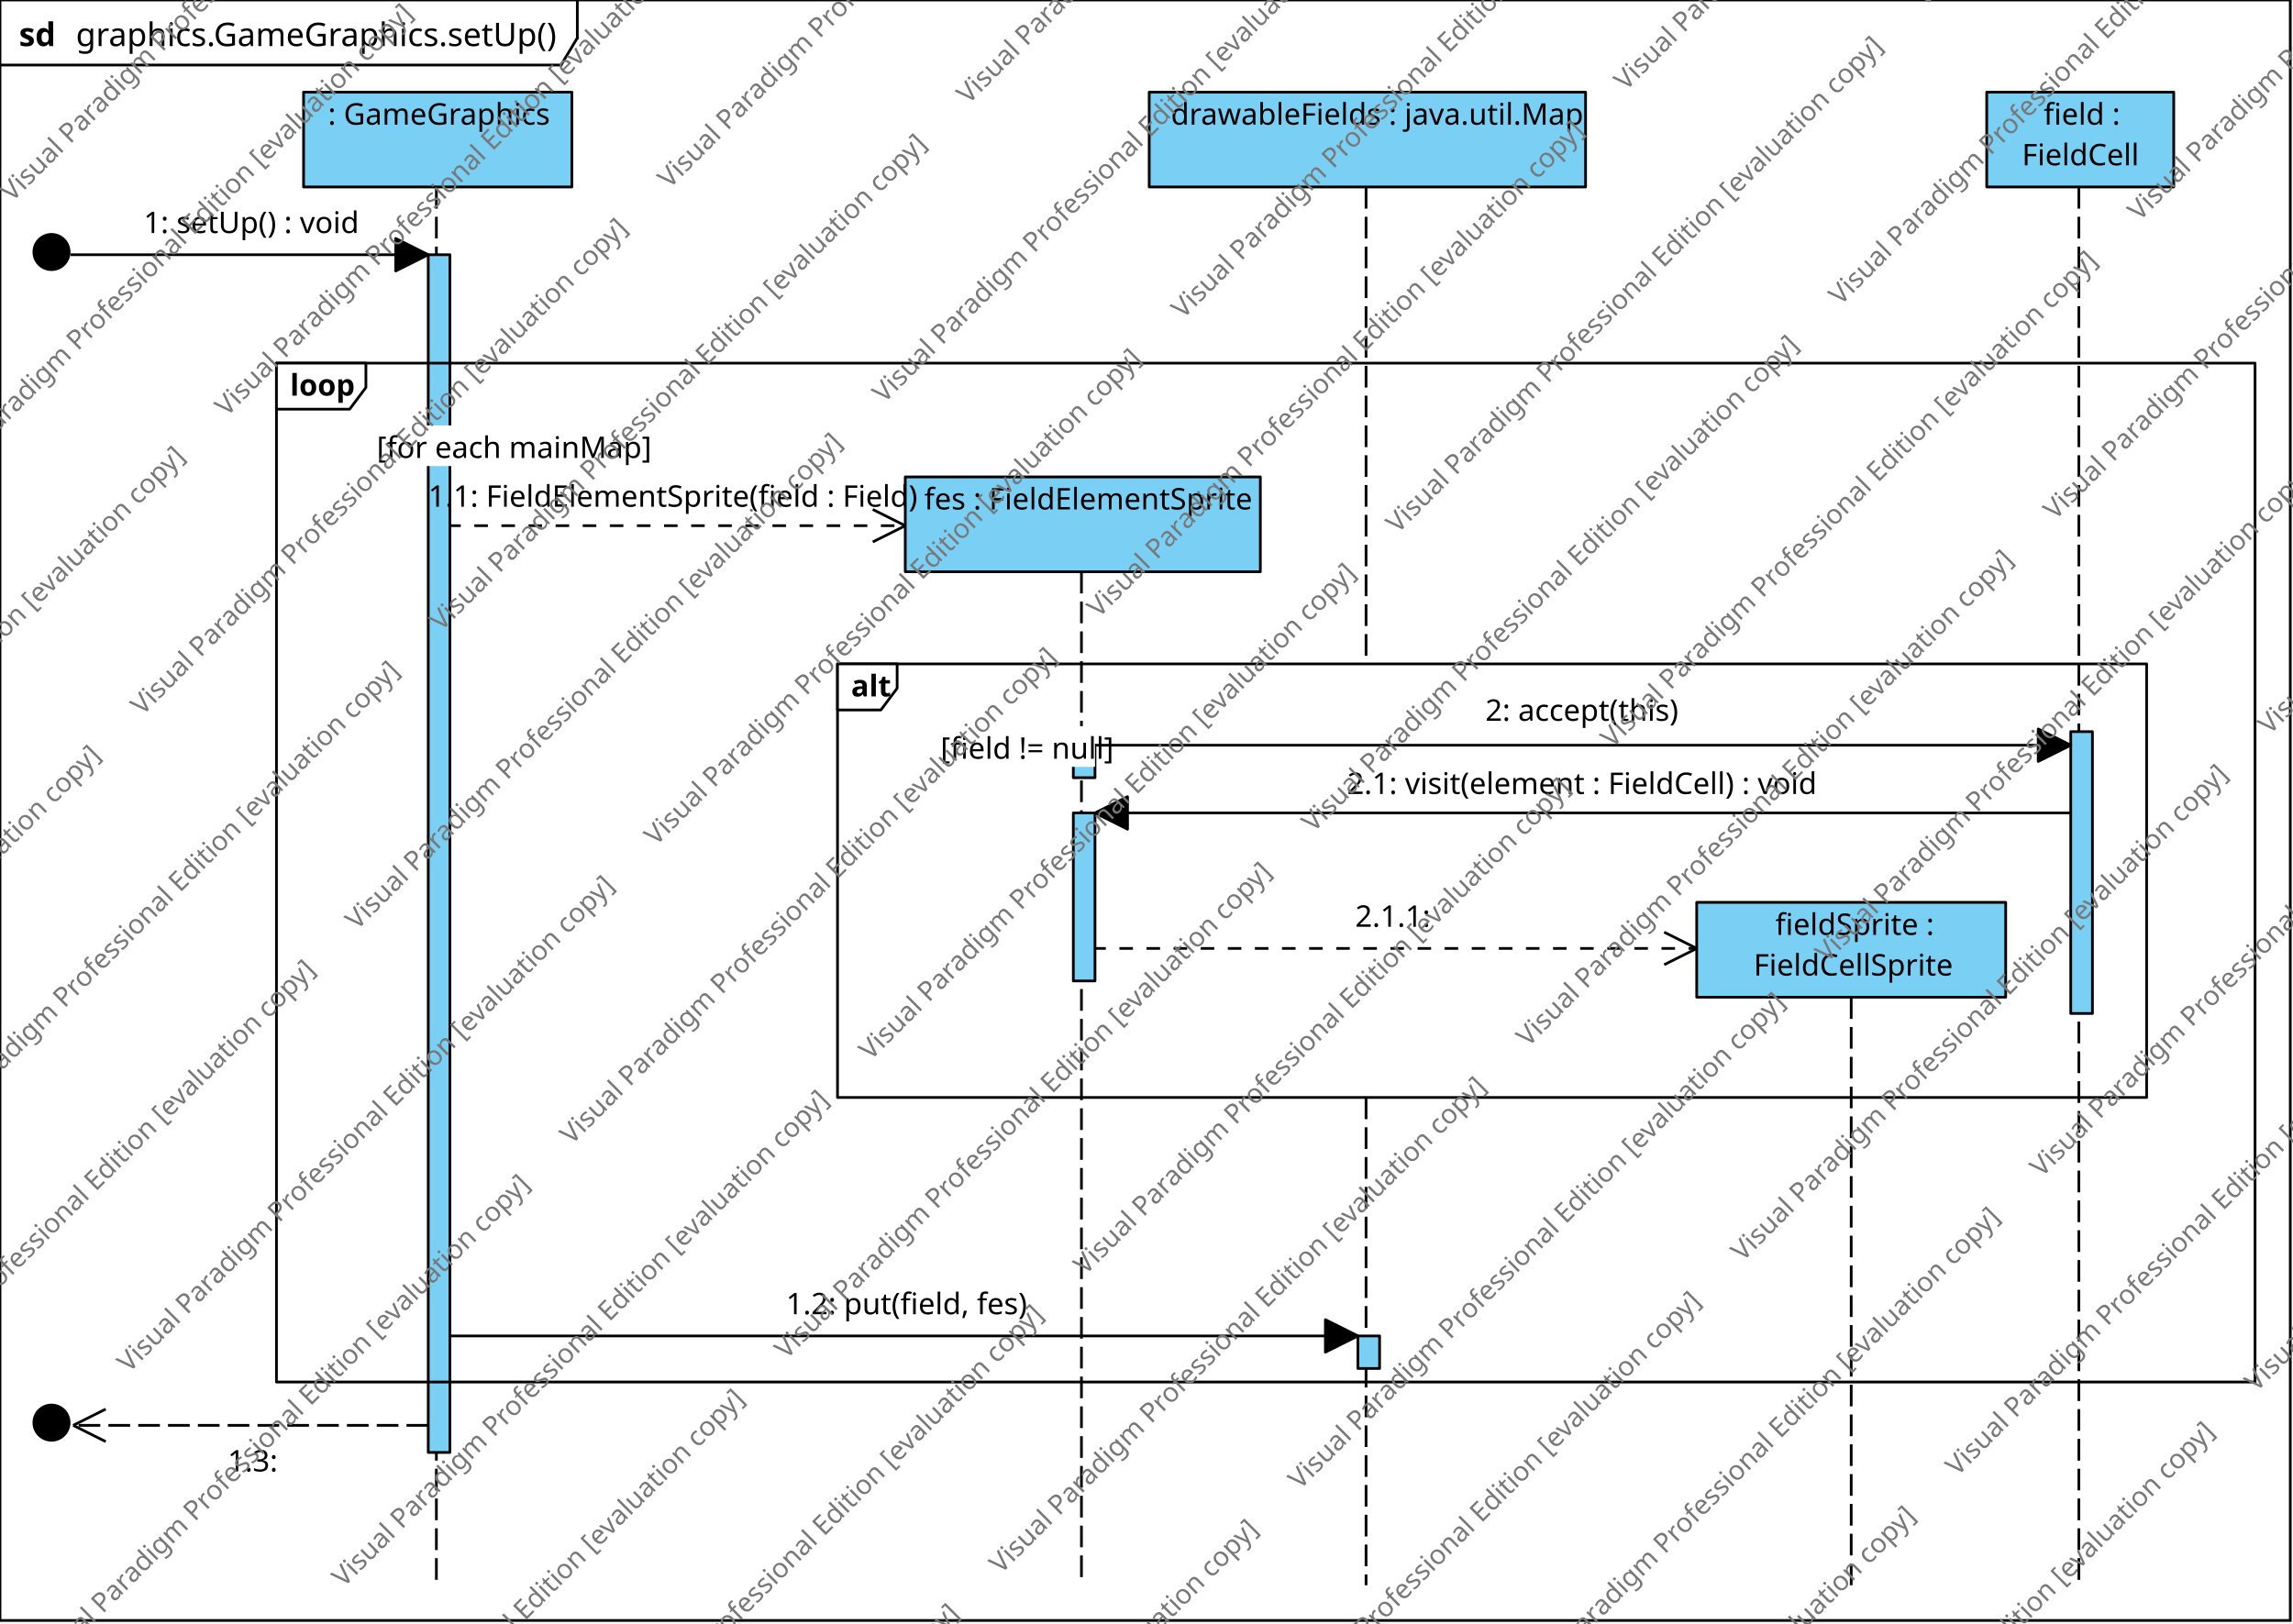
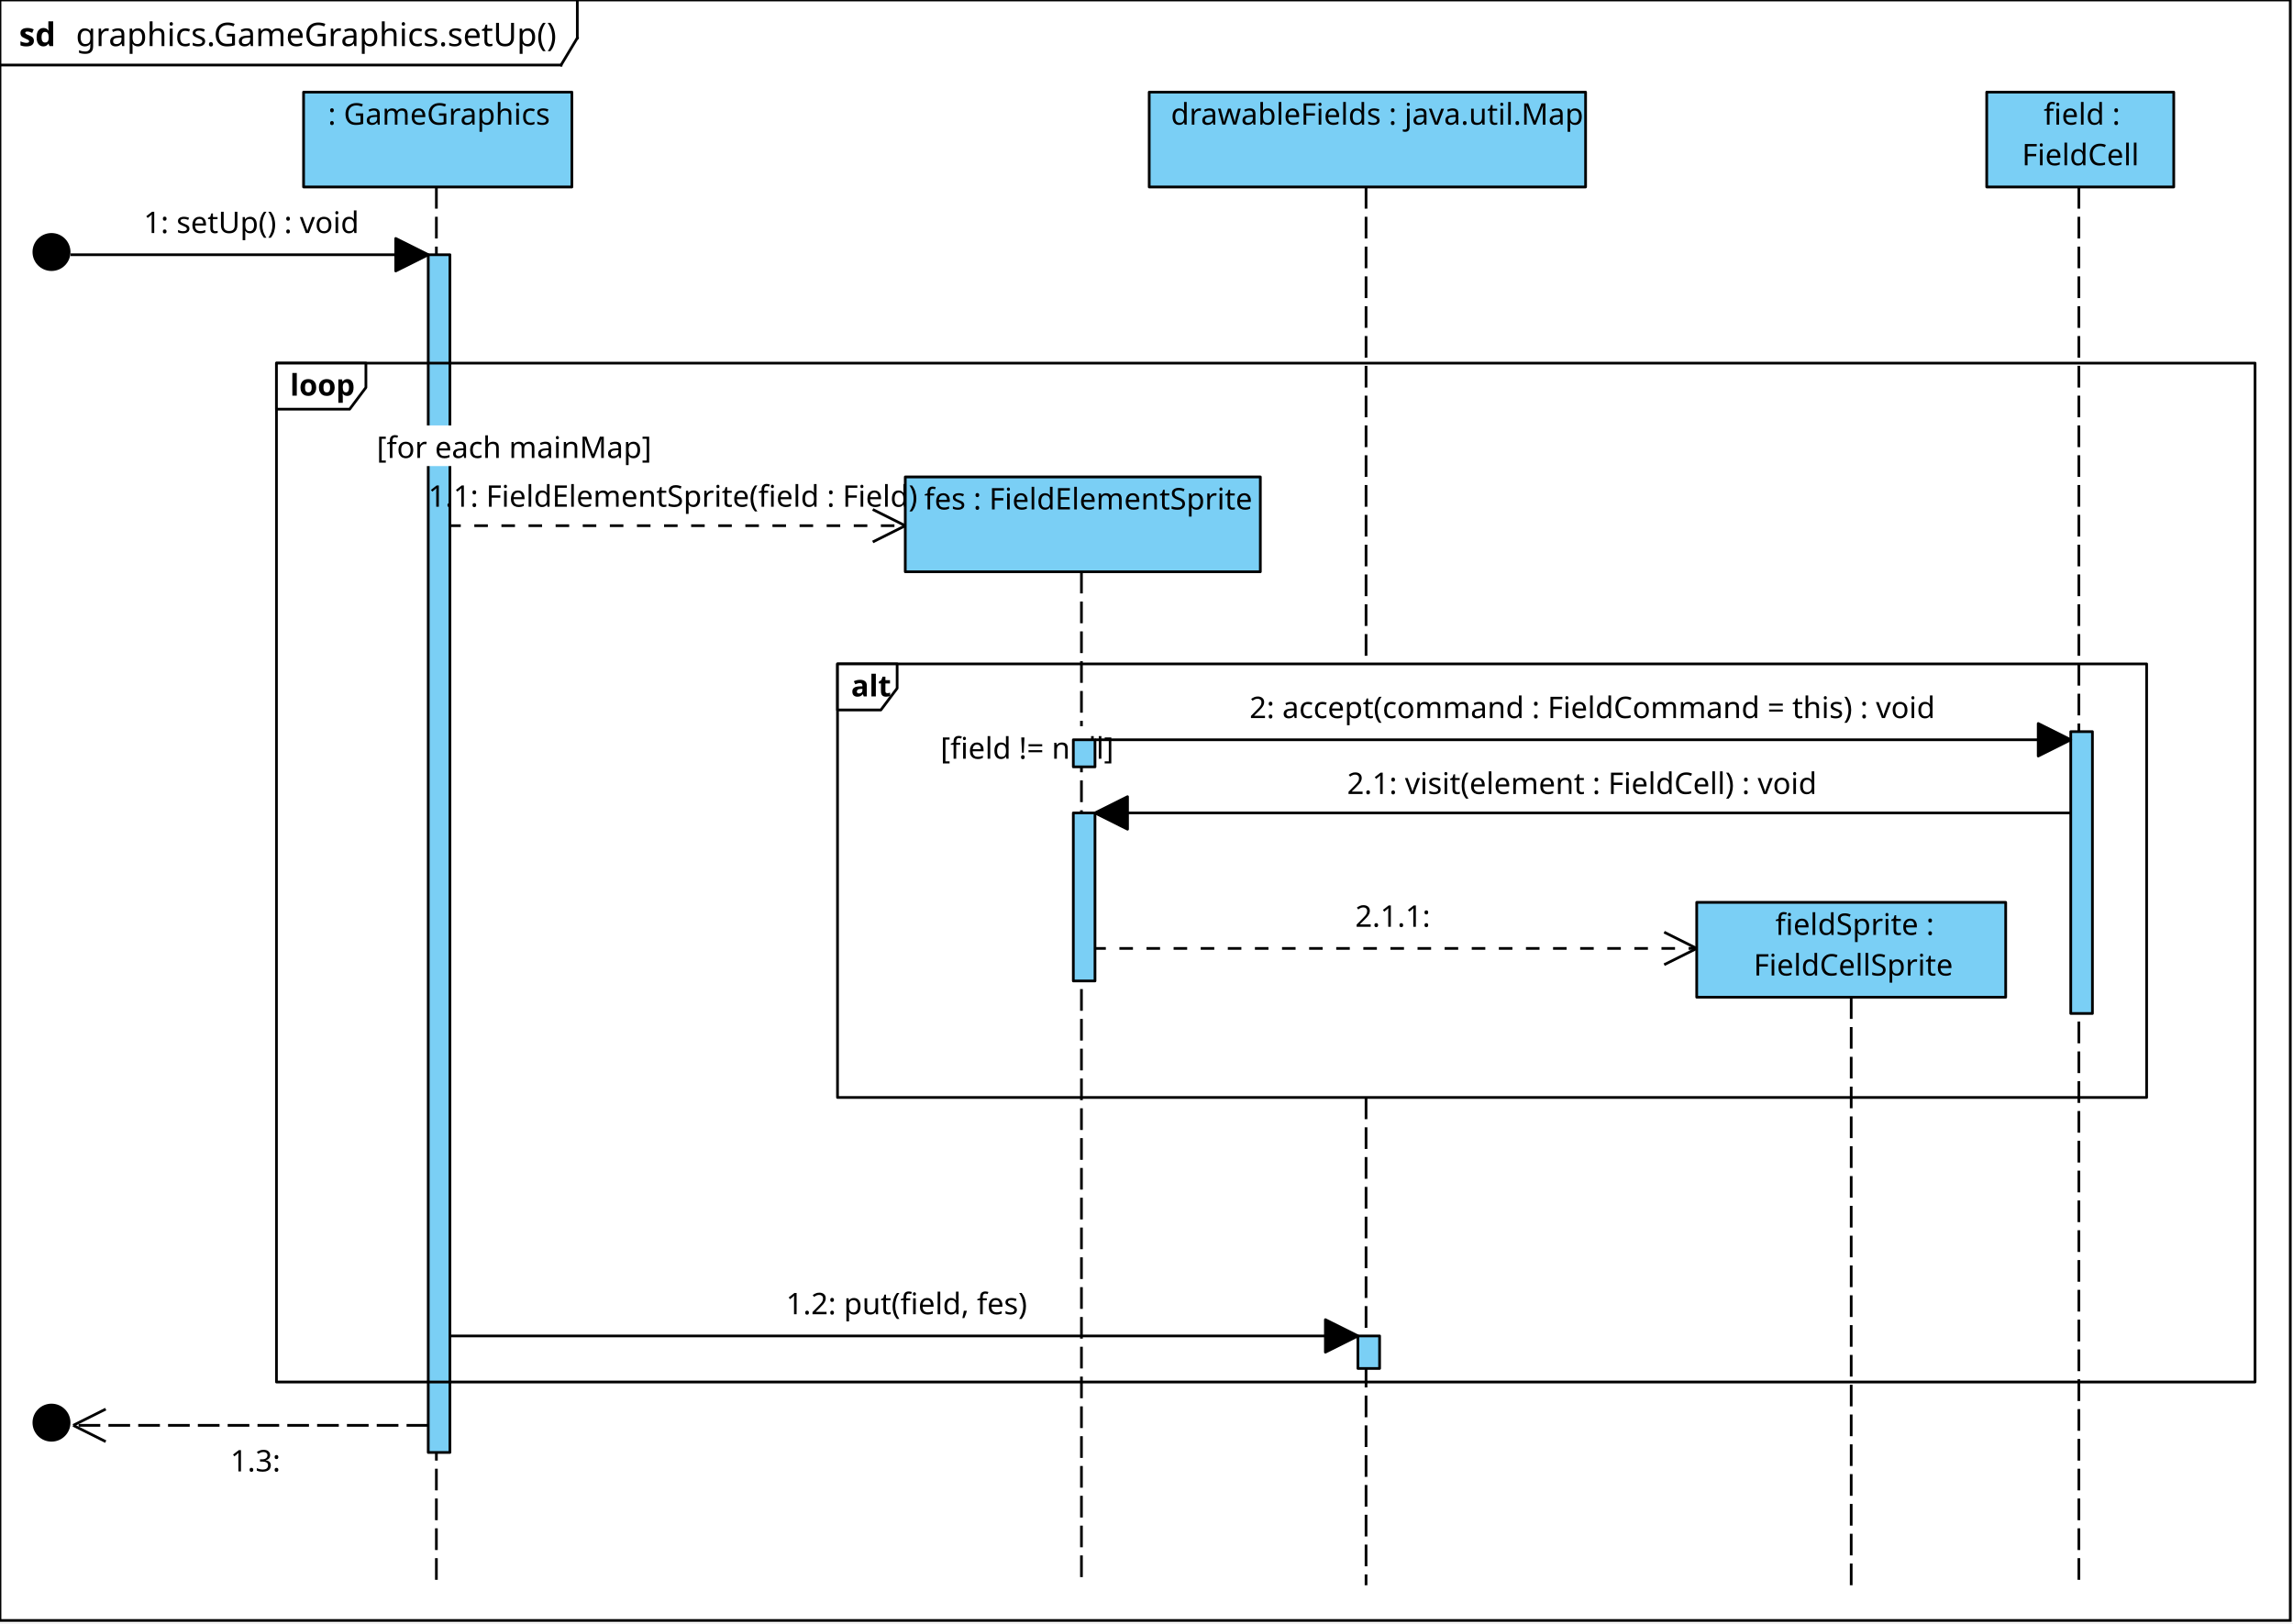
<svg xmlns="http://www.w3.org/2000/svg" fill-opacity="0" color-rendering="auto" color-interpolation="auto" stroke="rgb(0,0,0)" text-rendering="auto" stroke-linecap="square" width="846" stroke-miterlimit="10" stroke-opacity="0" shape-rendering="auto" fill="rgb(0,0,0)" stroke-dasharray="none" font-weight="normal" stroke-width="1" height="599" font-family="'Dialog'" font-style="normal" stroke-linejoin="miter" font-size="12" stroke-dashoffset="0" image-rendering="auto">
  <defs id="genericDefs" />
  <g>
    <defs id="defs1">
      <clipPath clipPathUnits="userSpaceOnUse" id="clipPath1">
        <path d="M-7 -7 L111 -7 L111 562 L-7 562 L-7 -7 Z" />
      </clipPath>
      <clipPath clipPathUnits="userSpaceOnUse" id="clipPath2">
        <path d="M-7 -7 L26 -7 L26 31 L-7 31 L-7 -7 Z" />
      </clipPath>
      <clipPath clipPathUnits="userSpaceOnUse" id="clipPath3">
        <path d="M-7 -7 L19 -7 L19 453 L-7 453 L-7 -7 Z" />
      </clipPath>
      <clipPath clipPathUnits="userSpaceOnUse" id="clipPath4">
        <path d="M-7 -7 L143 -7 L143 420 L-7 420 L-7 -7 Z" />
      </clipPath>
      <clipPath clipPathUnits="userSpaceOnUse" id="clipPath5">
        <path d="M-7 -7 L173 -7 L173 562 L-7 562 L-7 -7 Z" />
      </clipPath>
      <clipPath clipPathUnits="userSpaceOnUse" id="clipPath6">
        <path d="M-7 -7 L741 -7 L741 387 L-7 387 L-7 -7 Z" />
      </clipPath>
      <clipPath clipPathUnits="userSpaceOnUse" id="clipPath7">
-         <path d="M130 23 L130 38 L36 38 L36 23 ZM-7 -7 L-7 387 L741 387 L741 -7 Z" />
+         <path d="M130 23 L130 37 L36 37 L36 23 ZM-7 -7 L-7 387 L741 387 L741 -7 Z" />
      </clipPath>
      <clipPath clipPathUnits="userSpaceOnUse" id="clipPath8">
        <path d="M0 0 L34 0 L34 18 L0 18 L0 0 Z" />
      </clipPath>
      <clipPath clipPathUnits="userSpaceOnUse" id="clipPath9">
        <path d="M-7 -7 L19 -7 L19 23 L-7 23 L-7 -7 Z" />
      </clipPath>
      <clipPath clipPathUnits="userSpaceOnUse" id="clipPath10">
+         <path d="M-7 -7 L741 -7 L741 369 L-7 369 L-7 -7 Z" />
+       </clipPath>
+       <clipPath clipPathUnits="userSpaceOnUse" id="clipPath11">
+         <path d="M0 0 L112 0 L112 15 L0 15 L0 0 Z" />
+       </clipPath>
+       <clipPath clipPathUnits="userSpaceOnUse" id="clipPath12">
+         <path d="M0 0 L0 4 L730 4 L730 0 Z" />
+       </clipPath>
+       <clipPath clipPathUnits="userSpaceOnUse" id="clipPath13">
        <path d="M-7 -7 L126 -7 L126 263 L-7 263 L-7 -7 Z" />
      </clipPath>
-       <clipPath clipPathUnits="userSpaceOnUse" id="clipPath11">
+       <clipPath clipPathUnits="userSpaceOnUse" id="clipPath14">
        <path d="M-7 -7 L81 -7 L81 562 L-7 562 L-7 -7 Z" />
      </clipPath>
-       <clipPath clipPathUnits="userSpaceOnUse" id="clipPath12">
+       <clipPath clipPathUnits="userSpaceOnUse" id="clipPath15">
        <path d="M-7 -7 L494 -7 L494 171 L-7 171 L-7 -7 Z" />
      </clipPath>
-       <clipPath clipPathUnits="userSpaceOnUse" id="clipPath13">
-         <path d="M95 23 L95 38 L36 38 L36 23 ZM-7 -7 L-7 171 L494 171 L494 -7 Z" />
-       </clipPath>
-       <clipPath clipPathUnits="userSpaceOnUse" id="clipPath14">
+       <clipPath clipPathUnits="userSpaceOnUse" id="clipPath16">
+         <path d="M95 23 L95 37 L36 37 L36 23 ZM-7 -7 L-7 171 L494 171 L494 -7 Z" />
+       </clipPath>
+       <clipPath clipPathUnits="userSpaceOnUse" id="clipPath17">
        <path d="M0 0 L23 0 L23 18 L0 18 L0 0 Z" />
      </clipPath>
-       <clipPath clipPathUnits="userSpaceOnUse" id="clipPath15">
+       <clipPath clipPathUnits="userSpaceOnUse" id="clipPath18">
+         <path d="M-7 -7 L494 -7 L494 153 L-7 153 L-7 -7 Z" />
+       </clipPath>
+       <clipPath clipPathUnits="userSpaceOnUse" id="clipPath19">
+         <path d="M0 0 L76 0 L76 15 L0 15 L0 0 Z" />
+       </clipPath>
+       <clipPath clipPathUnits="userSpaceOnUse" id="clipPath20">
+         <path d="M0 0 L0 4 L483 4 L483 0 Z" />
+       </clipPath>
+       <clipPath clipPathUnits="userSpaceOnUse" id="clipPath21">
+         <path d="M-7 -7 L19 -7 L19 21 L-7 21 L-7 -7 Z" />
+       </clipPath>
+       <clipPath clipPathUnits="userSpaceOnUse" id="clipPath22">
        <path d="M-7 -7 L19 -7 L19 115 L-7 115 L-7 -7 Z" />
      </clipPath>
-       <clipPath clipPathUnits="userSpaceOnUse" id="clipPath16">
+       <clipPath clipPathUnits="userSpaceOnUse" id="clipPath23">
        <path d="M-7 -7 L19 -7 L19 73 L-7 73 L-7 -7 Z" />
      </clipPath>
-       <clipPath clipPathUnits="userSpaceOnUse" id="clipPath17">
-         <path d="M-7 -7 L741 -7 L741 369 L-7 369 L-7 -7 Z" />
-       </clipPath>
-       <clipPath clipPathUnits="userSpaceOnUse" id="clipPath18">
-         <path d="M0 0 L112 0 L112 15 L0 15 L0 0 Z" />
-       </clipPath>
-       <clipPath clipPathUnits="userSpaceOnUse" id="clipPath19">
-         <path d="M0 0 L0 4 L730 4 L730 0 Z" />
-       </clipPath>
-       <clipPath clipPathUnits="userSpaceOnUse" id="clipPath20">
-         <path d="M-7 -7 L494 -7 L494 153 L-7 153 L-7 -7 Z" />
-       </clipPath>
-       <clipPath clipPathUnits="userSpaceOnUse" id="clipPath21">
-         <path d="M0 0 L76 0 L76 15 L0 15 L0 0 Z" />
-       </clipPath>
-       <clipPath clipPathUnits="userSpaceOnUse" id="clipPath22">
-         <path d="M0 0 L0 4 L483 4 L483 0 Z" />
-       </clipPath>
-       <clipPath clipPathUnits="userSpaceOnUse" id="clipPath23">
+       <clipPath clipPathUnits="userSpaceOnUse" id="clipPath24">
+         <path d="M-100 -15 L200 -15 L200 30 L-100 30 L-100 -15 Z" />
+       </clipPath>
+       <clipPath clipPathUnits="userSpaceOnUse" id="clipPath25">
+         <path d="M-132 -15 L264 -15 L264 30 L-132 30 L-132 -15 Z" />
+       </clipPath>
+       <clipPath clipPathUnits="userSpaceOnUse" id="clipPath26">
+         <path d="M-162 -15 L324 -15 L324 30 L-162 30 L-162 -15 Z" />
+       </clipPath>
+       <clipPath clipPathUnits="userSpaceOnUse" id="clipPath27">
        <path d="M-115 -30 L230 -30 L230 60 L-115 60 L-115 -30 Z" />
      </clipPath>
-       <clipPath clipPathUnits="userSpaceOnUse" id="clipPath24">
+       <clipPath clipPathUnits="userSpaceOnUse" id="clipPath28">
        <path d="M-70 -30 L140 -30 L140 60 L-70 60 L-70 -30 Z" />
      </clipPath>
-       <clipPath clipPathUnits="userSpaceOnUse" id="clipPath25">
-         <path d="M-162 -15 L324 -15 L324 30 L-162 30 L-162 -15 Z" />
-       </clipPath>
-       <clipPath clipPathUnits="userSpaceOnUse" id="clipPath26">
-         <path d="M-132 -15 L264 -15 L264 30 L-132 30 L-132 -15 Z" />
-       </clipPath>
-       <clipPath clipPathUnits="userSpaceOnUse" id="clipPath27">
-         <path d="M-100 -15 L200 -15 L200 30 L-100 30 L-100 -15 Z" />
-       </clipPath>
-       <clipPath clipPathUnits="userSpaceOnUse" id="clipPath28">
+       <clipPath clipPathUnits="userSpaceOnUse" id="clipPath29">
        <path d="M0 0 L236 0 L236 104 L0 104 L0 0 Z" />
      </clipPath>
-       <clipPath clipPathUnits="userSpaceOnUse" id="clipPath29">
+       <clipPath clipPathUnits="userSpaceOnUse" id="clipPath30">
        <path d="M0 0 L272 0 L272 104 L0 104 L0 0 Z" />
      </clipPath>
-       <clipPath clipPathUnits="userSpaceOnUse" id="clipPath30">
+       <clipPath clipPathUnits="userSpaceOnUse" id="clipPath31">
        <path d="M0 0 L439 0 L439 104 L0 104 L0 0 Z" />
      </clipPath>
-       <clipPath clipPathUnits="userSpaceOnUse" id="clipPath31">
+       <clipPath clipPathUnits="userSpaceOnUse" id="clipPath32">
        <path d="M0 0 L235 0 L235 104 L0 104 L0 0 Z" />
      </clipPath>
-       <clipPath clipPathUnits="userSpaceOnUse" id="clipPath32">
+       <clipPath clipPathUnits="userSpaceOnUse" id="clipPath33">
        <path d="M0 0 L464 0 L464 104 L0 104 L0 0 Z" />
      </clipPath>
-       <clipPath clipPathUnits="userSpaceOnUse" id="clipPath33">
+       <clipPath clipPathUnits="userSpaceOnUse" id="clipPath34">
        <path d="M0 0 L326 0 L326 104 L0 104 L0 0 Z" />
-       </clipPath>
-       <clipPath clipPathUnits="userSpaceOnUse" id="clipPath34">
-         <path d="M-90 -15 L180 -15 L180 30 L-90 30 L-90 -15 Z" />
      </clipPath>
      <clipPath clipPathUnits="userSpaceOnUse" id="clipPath35">
        <path d="M-51 -15 L102 -15 L102 30 L-51 30 L-51 -15 Z" />
      </clipPath>
      <clipPath clipPathUnits="userSpaceOnUse" id="clipPath36">
        <path d="M-189 -15 L378 -15 L378 30 L-189 30 L-189 -15 Z" />
      </clipPath>
      <clipPath clipPathUnits="userSpaceOnUse" id="clipPath37">
-         <path d="M-42 -15 L84 -15 L84 30 L-42 30 L-42 -15 Z" />
+         <path d="M-264 -15 L528 -15 L528 30 L-264 30 L-264 -15 Z" />
      </clipPath>
      <clipPath clipPathUnits="userSpaceOnUse" id="clipPath38">
-         <path d="M-105 -15 L210 -15 L210 30 L-105 30 L-105 -15 Z" />
+         <path d="M-41 -15 L82 -15 L82 30 L-41 30 L-41 -15 Z" />
      </clipPath>
      <clipPath clipPathUnits="userSpaceOnUse" id="clipPath39">
+         <path d="M-106 -15 L212 -15 L212 30 L-106 30 L-106 -15 Z" />
+       </clipPath>
+       <clipPath clipPathUnits="userSpaceOnUse" id="clipPath40">
        <path d="M-195 -15 L390 -15 L390 30 L-195 30 L-195 -15 Z" />
      </clipPath>
-       <clipPath clipPathUnits="userSpaceOnUse" id="clipPath40">
-         <path d="M-98 -15 L196 -15 L196 30 L-98 30 L-98 -15 Z" />
+       <clipPath clipPathUnits="userSpaceOnUse" id="clipPath41">
+         <path d="M-97 -15 L194 -15 L194 30 L-97 30 L-97 -15 Z" />
      </clipPath>
    </defs>
    <g fill="white" text-rendering="geometricPrecision" fill-opacity="1" stroke-opacity="1" stroke="white">
      <rect x="0" width="846" height="599" y="0" stroke="none" />
      <rect x="18" y="38" transform="translate(-18,-38)" fill="none" width="845" height="598" stroke="black" />
      <text x="25" y="55" transform="translate(-18,-38)" fill="black" stroke="none" font-weight="bold" xml:space="preserve">sd</text>
      <text fill="black" x="46" xml:space="preserve" y="55" transform="translate(-18,-38)" stroke="none">graphics.GameGraphics.setUp()</text>
      <line transform="translate(-18,-38)" fill="none" x1="18" x2="225" y1="62" y2="62" stroke="black" />
      <line transform="translate(-18,-38)" fill="none" x1="231" x2="231" y1="38" y2="52" stroke="black" />
      <line transform="translate(-18,-38)" fill="none" x1="231" x2="225" y1="52" y2="62" stroke="black" />
    </g>
    <g font-size="11" transform="translate(112,34)" fill-opacity="1" fill="rgb(122,207,245)" text-rendering="geometricPrecision" font-family="sans-serif" stroke="rgb(122,207,245)" stroke-opacity="1">
      <rect x="0" width="99" height="35" y="0" clip-path="url(#clipPath1)" stroke="none" />
    </g>
    <g font-size="11" stroke-linecap="butt" transform="translate(112,34)" fill-opacity="1" fill="black" text-rendering="geometricPrecision" font-family="sans-serif" stroke-linejoin="round" stroke="black" stroke-opacity="1" stroke-miterlimit="0">
      <rect fill="none" x="0" width="99" height="35" y="0" clip-path="url(#clipPath1)" />
      <line clip-path="url(#clipPath1)" fill="none" x1="49" x2="49" y1="35" stroke-linejoin="bevel" y2="551" stroke-dasharray="8,3" />
    </g>
    <g font-size="11" transform="translate(12,84)" fill-opacity="1" fill="black" text-rendering="geometricPrecision" font-family="sans-serif" stroke="black" stroke-opacity="1">
      <circle r="7" clip-path="url(#clipPath2)" cx="7" cy="9" stroke="none" />
    </g>
    <g font-size="11" transform="translate(158,94)" fill-opacity="1" fill="rgb(122,207,245)" text-rendering="geometricPrecision" font-family="sans-serif" stroke="rgb(122,207,245)" stroke-opacity="1">
      <rect x="0" width="8" height="442" y="0" clip-path="url(#clipPath3)" stroke="none" />
    </g>
    <g font-size="11" stroke-linecap="butt" transform="translate(158,94)" fill-opacity="1" fill="black" text-rendering="geometricPrecision" font-family="sans-serif" stroke-linejoin="round" stroke="black" stroke-opacity="1" stroke-miterlimit="0">
      <rect fill="none" x="0" width="8" height="442" y="0" clip-path="url(#clipPath3)" />
    </g>
    <g font-size="11" transform="translate(334,176)" fill-opacity="1" fill="rgb(122,207,245)" text-rendering="geometricPrecision" font-family="sans-serif" stroke="rgb(122,207,245)" stroke-opacity="1">
      <rect x="0" width="131" height="35" y="0" clip-path="url(#clipPath4)" stroke="none" />
    </g>
    <g font-size="11" stroke-linecap="butt" transform="translate(334,176)" fill-opacity="1" fill="black" text-rendering="geometricPrecision" font-family="sans-serif" stroke-linejoin="round" stroke="black" stroke-opacity="1" stroke-miterlimit="0">
      <rect fill="none" x="0" width="131" height="35" y="0" clip-path="url(#clipPath4)" />
      <line clip-path="url(#clipPath4)" fill="none" x1="65" x2="65" y1="35" stroke-linejoin="bevel" y2="409" stroke-dasharray="8,3" />
    </g>
    <g font-size="11" transform="translate(424,34)" fill-opacity="1" fill="rgb(122,207,245)" text-rendering="geometricPrecision" font-family="sans-serif" stroke="rgb(122,207,245)" stroke-opacity="1">
      <rect x="0" width="161" height="35" y="0" clip-path="url(#clipPath5)" stroke="none" />
    </g>
    <g font-size="11" stroke-linecap="butt" transform="translate(424,34)" fill-opacity="1" fill="black" text-rendering="geometricPrecision" font-family="sans-serif" stroke-linejoin="round" stroke="black" stroke-opacity="1" stroke-miterlimit="0">
      <rect fill="none" x="0" width="161" height="35" y="0" clip-path="url(#clipPath5)" />
      <line clip-path="url(#clipPath5)" fill="none" x1="80" x2="80" y1="35" stroke-linejoin="bevel" y2="211" stroke-dasharray="8,3" />
      <line clip-path="url(#clipPath5)" fill="none" x1="80" x2="80" y1="371" stroke-linejoin="bevel" y2="551" stroke-dasharray="8,3" />
    </g>
    <g font-size="11" stroke-linecap="butt" transform="translate(102,134)" fill-opacity="1" fill="black" text-rendering="geometricPrecision" font-family="sans-serif" stroke-linejoin="round" stroke="black" font-weight="bold" stroke-opacity="1" stroke-miterlimit="0">
      <rect fill="none" x="0" width="730" height="376" y="0" clip-path="url(#clipPath7)" />
    </g>
    <g font-size="11" transform="translate(102,134)" fill-opacity="1" fill="white" text-rendering="geometricPrecision" font-family="sans-serif" stroke="white" font-weight="bold" stroke-opacity="1">
      <path d="M33 0 L33 9 L27 17 L0 17 L0 0 Z" clip-path="url(#clipPath7)" stroke="none" />
    </g>
    <g font-size="11" stroke-linecap="butt" transform="translate(102,134)" fill-opacity="1" fill="black" text-rendering="geometricPrecision" font-family="sans-serif" stroke-linejoin="round" stroke="black" font-weight="bold" stroke-opacity="1" stroke-miterlimit="0">
      <path fill="none" d="M33 0 L33 9 L27 17 L0 17 L0 0 Z" clip-path="url(#clipPath7)" />
    </g>
    <g font-size="11" transform="translate(102,134)" fill-opacity="1" fill="black" text-rendering="geometricPrecision" font-family="sans-serif" stroke="black" font-weight="bold" stroke-opacity="1">
      <text x="5" xml:space="preserve" y="12" clip-path="url(#clipPath8)" stroke="none">loop</text>
    </g>
    <g font-size="11" transform="translate(501,493)" fill-opacity="1" fill="rgb(122,207,245)" text-rendering="geometricPrecision" font-family="sans-serif" stroke="rgb(122,207,245)" stroke-opacity="1">
      <rect x="0" width="8" height="12" y="0" clip-path="url(#clipPath9)" stroke="none" />
    </g>
    <g font-size="11" stroke-linecap="butt" transform="translate(501,493)" fill-opacity="1" fill="black" text-rendering="geometricPrecision" font-family="sans-serif" stroke-linejoin="round" stroke="black" stroke-opacity="1" stroke-miterlimit="0">
      <rect fill="none" x="0" width="8" height="12" y="0" clip-path="url(#clipPath9)" />
    </g>
    <g font-size="11" transform="translate(12,516)" fill-opacity="1" fill="black" text-rendering="geometricPrecision" font-family="sans-serif" stroke="black" stroke-opacity="1">
      <circle r="7" clip-path="url(#clipPath2)" cx="7" cy="9" stroke="none" />
    </g>
+     <g font-size="11" transform="translate(130,157)" fill-opacity="1" fill="white" text-rendering="geometricPrecision" font-family="sans-serif" stroke="white" stroke-opacity="1">
+       <rect x="8" width="94" height="17" y="-1" clip-path="url(#clipPath11)" stroke="none" />
+       <text fill="black" x="9" xml:space="preserve" y="12" clip-path="url(#clipPath11)" stroke="none">[for each mainMap]</text>
+     </g>
    <g font-size="11" transform="translate(626,333)" fill-opacity="1" fill="rgb(122,207,245)" text-rendering="geometricPrecision" font-family="sans-serif" stroke="rgb(122,207,245)" stroke-opacity="1">
-       <rect x="0" width="114" height="35" y="0" clip-path="url(#clipPath10)" stroke="none" />
+       <rect x="0" width="114" height="35" y="0" clip-path="url(#clipPath13)" stroke="none" />
    </g>
    <g font-size="11" stroke-linecap="butt" transform="translate(626,333)" fill-opacity="1" fill="black" text-rendering="geometricPrecision" font-family="sans-serif" stroke-linejoin="round" stroke="black" stroke-opacity="1" stroke-miterlimit="0">
-       <rect fill="none" x="0" width="114" height="35" y="0" clip-path="url(#clipPath10)" />
-       <line clip-path="url(#clipPath10)" fill="none" x1="57" x2="57" y1="35" stroke-linejoin="bevel" y2="252" stroke-dasharray="8,3" />
+       <rect fill="none" x="0" width="114" height="35" y="0" clip-path="url(#clipPath13)" />
+       <line clip-path="url(#clipPath13)" fill="none" x1="57" x2="57" y1="35" stroke-linejoin="bevel" y2="252" stroke-dasharray="8,3" />
    </g>
    <g font-size="11" transform="translate(733,34)" fill-opacity="1" fill="rgb(122,207,245)" text-rendering="geometricPrecision" font-family="sans-serif" stroke="rgb(122,207,245)" stroke-opacity="1">
-       <rect x="0" width="69" height="35" y="0" clip-path="url(#clipPath11)" stroke="none" />
+       <rect x="0" width="69" height="35" y="0" clip-path="url(#clipPath14)" stroke="none" />
    </g>
    <g font-size="11" stroke-linecap="butt" transform="translate(733,34)" fill-opacity="1" fill="black" text-rendering="geometricPrecision" font-family="sans-serif" stroke-linejoin="round" stroke="black" stroke-opacity="1" stroke-miterlimit="0">
-       <rect fill="none" x="0" width="69" height="35" y="0" clip-path="url(#clipPath11)" />
-       <line clip-path="url(#clipPath11)" fill="none" x1="34" x2="34" y1="35" stroke-linejoin="bevel" y2="551" stroke-dasharray="8,3" />
+       <rect fill="none" x="0" width="69" height="35" y="0" clip-path="url(#clipPath14)" />
+       <line clip-path="url(#clipPath14)" fill="none" x1="34" x2="34" y1="35" stroke-linejoin="bevel" y2="551" stroke-dasharray="8,3" />
    </g>
    <g font-size="11" stroke-linecap="butt" transform="translate(309,245)" fill-opacity="1" fill="black" text-rendering="geometricPrecision" font-family="sans-serif" stroke-linejoin="round" stroke="black" font-weight="bold" stroke-opacity="1" stroke-miterlimit="0">
-       <rect fill="none" x="0" width="483" height="160" y="0" clip-path="url(#clipPath13)" />
+       <rect fill="none" x="0" width="483" height="160" y="0" clip-path="url(#clipPath16)" />
    </g>
    <g font-size="11" transform="translate(309,245)" fill-opacity="1" fill="white" text-rendering="geometricPrecision" font-family="sans-serif" stroke="white" font-weight="bold" stroke-opacity="1">
-       <path d="M22 0 L22 9 L16 17 L0 17 L0 0 Z" clip-path="url(#clipPath13)" stroke="none" />
+       <path d="M22 0 L22 9 L16 17 L0 17 L0 0 Z" clip-path="url(#clipPath16)" stroke="none" />
    </g>
    <g font-size="11" stroke-linecap="butt" transform="translate(309,245)" fill-opacity="1" fill="black" text-rendering="geometricPrecision" font-family="sans-serif" stroke-linejoin="round" stroke="black" font-weight="bold" stroke-opacity="1" stroke-miterlimit="0">
-       <path fill="none" d="M22 0 L22 9 L16 17 L0 17 L0 0 Z" clip-path="url(#clipPath13)" />
+       <path fill="none" d="M22 0 L22 9 L16 17 L0 17 L0 0 Z" clip-path="url(#clipPath16)" />
    </g>
    <g font-size="11" transform="translate(309,245)" fill-opacity="1" fill="black" text-rendering="geometricPrecision" font-family="sans-serif" stroke="black" font-weight="bold" stroke-opacity="1">
-       <text x="5" xml:space="preserve" y="12" clip-path="url(#clipPath14)" stroke="none">alt</text>
+       <text x="5" xml:space="preserve" y="12" clip-path="url(#clipPath17)" stroke="none">alt</text>
+     </g>
+     <g font-size="11" transform="translate(337,268)" fill-opacity="1" fill="white" text-rendering="geometricPrecision" font-family="sans-serif" stroke="white" stroke-opacity="1">
+       <rect x="9" width="58" height="17" y="-1" clip-path="url(#clipPath19)" stroke="none" />
+       <text fill="black" x="10" xml:space="preserve" y="12" clip-path="url(#clipPath19)" stroke="none">[field != null]</text>
+     </g>
+     <g font-size="11" transform="translate(396,273)" fill-opacity="1" fill="rgb(122,207,245)" text-rendering="geometricPrecision" font-family="sans-serif" stroke="rgb(122,207,245)" stroke-opacity="1">
+       <rect x="0" width="8" height="10" y="0" clip-path="url(#clipPath21)" stroke="none" />
+     </g>
+     <g font-size="11" stroke-linecap="butt" transform="translate(396,273)" fill-opacity="1" fill="black" text-rendering="geometricPrecision" font-family="sans-serif" stroke-linejoin="round" stroke="black" stroke-opacity="1" stroke-miterlimit="0">
+       <rect fill="none" x="0" width="8" height="10" y="0" clip-path="url(#clipPath21)" />
    </g>
    <g font-size="11" transform="translate(764,270)" fill-opacity="1" fill="rgb(122,207,245)" text-rendering="geometricPrecision" font-family="sans-serif" stroke="rgb(122,207,245)" stroke-opacity="1">
-       <rect x="0" width="8" height="104" y="0" clip-path="url(#clipPath15)" stroke="none" />
+       <rect x="0" width="8" height="104" y="0" clip-path="url(#clipPath22)" stroke="none" />
    </g>
    <g font-size="11" stroke-linecap="butt" transform="translate(764,270)" fill-opacity="1" fill="black" text-rendering="geometricPrecision" font-family="sans-serif" stroke-linejoin="round" stroke="black" stroke-opacity="1" stroke-miterlimit="0">
-       <rect fill="none" x="0" width="8" height="104" y="0" clip-path="url(#clipPath15)" />
+       <rect fill="none" x="0" width="8" height="104" y="0" clip-path="url(#clipPath22)" />
    </g>
    <g font-size="11" transform="translate(396,300)" fill-opacity="1" fill="rgb(122,207,245)" text-rendering="geometricPrecision" font-family="sans-serif" stroke="rgb(122,207,245)" stroke-opacity="1">
-       <rect x="0" width="8" height="62" y="0" clip-path="url(#clipPath16)" stroke="none" />
+       <rect x="0" width="8" height="62" y="0" clip-path="url(#clipPath23)" stroke="none" />
    </g>
    <g font-size="11" stroke-linecap="butt" transform="translate(396,300)" fill-opacity="1" fill="black" text-rendering="geometricPrecision" font-family="sans-serif" stroke-linejoin="round" stroke="black" stroke-opacity="1" stroke-miterlimit="0">
-       <rect fill="none" x="0" width="8" height="62" y="0" clip-path="url(#clipPath16)" />
-     </g>
-     <g font-size="11" transform="translate(396,275)" fill-opacity="1" fill="rgb(122,207,245)" text-rendering="geometricPrecision" font-family="sans-serif" stroke="rgb(122,207,245)" stroke-opacity="1">
-       <rect x="0" width="8" height="12" y="0" clip-path="url(#clipPath9)" stroke="none" />
-     </g>
-     <g font-size="11" stroke-linecap="butt" transform="translate(396,275)" fill-opacity="1" fill="black" text-rendering="geometricPrecision" font-family="sans-serif" stroke-linejoin="round" stroke="black" stroke-opacity="1" stroke-miterlimit="0">
-       <rect fill="none" x="0" width="8" height="12" y="0" clip-path="url(#clipPath9)" />
-     </g>
-     <g font-size="11" transform="translate(130,157)" fill-opacity="1" fill="white" text-rendering="geometricPrecision" font-family="sans-serif" stroke="white" stroke-opacity="1">
-       <rect x="8" width="94" height="17" y="-1" clip-path="url(#clipPath18)" stroke="none" />
-       <text fill="black" x="9" xml:space="preserve" y="12" clip-path="url(#clipPath18)" stroke="none">[for each mainMap]</text>
-     </g>
-     <g font-size="11" transform="translate(337,268)" fill-opacity="1" fill="white" text-rendering="geometricPrecision" font-family="sans-serif" stroke="white" stroke-opacity="1">
-       <rect x="9" width="58" height="17" y="-1" clip-path="url(#clipPath21)" stroke="none" />
-       <text fill="black" x="10" xml:space="preserve" y="12" clip-path="url(#clipPath21)" stroke="none">[field != null]</text>
+       <rect fill="none" x="0" width="8" height="62" y="0" clip-path="url(#clipPath23)" />
+     </g>
+     <g font-size="11" transform="translate(112,34)" fill-opacity="1" fill="black" text-rendering="geometricPrecision" font-family="sans-serif" stroke="black" stroke-opacity="1">
+       <text x="9" xml:space="preserve" y="12" clip-path="url(#clipPath24)" stroke="none">: GameGraphics</text>
+     </g>
+     <g font-size="11" transform="translate(334,176)" fill-opacity="1" fill="black" text-rendering="geometricPrecision" font-family="sans-serif" stroke="black" stroke-opacity="1">
+       <text x="7" xml:space="preserve" y="12" clip-path="url(#clipPath25)" stroke="none">fes : FieldElementSprite</text>
+     </g>
+     <g font-size="11" transform="translate(424,34)" fill-opacity="1" fill="black" text-rendering="geometricPrecision" font-family="sans-serif" stroke="black" stroke-opacity="1">
+       <text x="8" xml:space="preserve" y="12" clip-path="url(#clipPath26)" stroke="none">drawableFields : java.util.Map</text>
    </g>
    <g font-size="11" transform="translate(626,333)" fill-opacity="1" fill="black" text-rendering="geometricPrecision" font-family="sans-serif" stroke="black" stroke-opacity="1">
-       <text x="29" xml:space="preserve" y="12" clip-path="url(#clipPath23)" stroke="none">fieldSprite :</text>
-       <text x="21" xml:space="preserve" y="27" clip-path="url(#clipPath23)" stroke="none">FieldCellSprite</text>
+       <text x="29" xml:space="preserve" y="12" clip-path="url(#clipPath27)" stroke="none">fieldSprite :</text>
+       <text x="21" xml:space="preserve" y="27" clip-path="url(#clipPath27)" stroke="none">FieldCellSprite</text>
    </g>
    <g font-size="11" transform="translate(733,34)" fill-opacity="1" fill="black" text-rendering="geometricPrecision" font-family="sans-serif" stroke="black" stroke-opacity="1">
-       <text x="21" xml:space="preserve" y="12" clip-path="url(#clipPath24)" stroke="none">field :</text>
-       <text x="13" xml:space="preserve" y="27" clip-path="url(#clipPath24)" stroke="none">FieldCell</text>
-     </g>
-     <g font-size="11" transform="translate(424,34)" fill-opacity="1" fill="black" text-rendering="geometricPrecision" font-family="sans-serif" stroke="black" stroke-opacity="1">
-       <text x="8" xml:space="preserve" y="12" clip-path="url(#clipPath25)" stroke="none">drawableFields : java.util.Map</text>
-     </g>
-     <g font-size="11" transform="translate(334,176)" fill-opacity="1" fill="black" text-rendering="geometricPrecision" font-family="sans-serif" stroke="black" stroke-opacity="1">
-       <text x="7" xml:space="preserve" y="12" clip-path="url(#clipPath26)" stroke="none">fes : FieldElementSprite</text>
-     </g>
-     <g font-size="11" transform="translate(112,34)" fill-opacity="1" fill="black" text-rendering="geometricPrecision" font-family="sans-serif" stroke="black" stroke-opacity="1">
-       <text x="9" xml:space="preserve" y="12" clip-path="url(#clipPath27)" stroke="none">: GameGraphics</text>
+       <text x="21" xml:space="preserve" y="12" clip-path="url(#clipPath28)" stroke="none">field :</text>
+       <text x="13" xml:space="preserve" y="27" clip-path="url(#clipPath28)" stroke="none">FieldCell</text>
    </g>
    <g font-size="11" stroke-linecap="butt" transform="translate(-24,44)" fill-opacity="1" fill="black" text-rendering="geometricPrecision" font-family="sans-serif" stroke-linejoin="round" stroke="black" stroke-opacity="1">
-       <line y2="50" fill="none" x1="50" clip-path="url(#clipPath28)" x2="182" y1="50" />
-       <polygon points=" 182 50 170 44 170 56" clip-path="url(#clipPath28)" stroke="none" />
-       <polygon fill="none" points=" 182 50 170 44 170 56" clip-path="url(#clipPath28)" />
+       <line y2="50" fill="none" x1="50" clip-path="url(#clipPath29)" x2="182" y1="50" />
+       <polygon points=" 182 50 170 44 170 56" clip-path="url(#clipPath29)" stroke="none" />
+       <polygon fill="none" points=" 182 50 170 44 170 56" clip-path="url(#clipPath29)" />
    </g>
    <g font-size="11" stroke-linecap="butt" transform="translate(116,144)" stroke-dashoffset="1" fill-opacity="1" fill="black" text-rendering="geometricPrecision" font-family="sans-serif" stroke-linejoin="round" stroke-dasharray="5" stroke="black" stroke-opacity="1">
-       <line y2="50" fill="none" x1="50" clip-path="url(#clipPath29)" x2="218" y1="50" />
-       <line stroke-dashoffset="0" clip-path="url(#clipPath29)" fill="none" x1="218" x2="206" y1="50" y2="44" stroke-dasharray="none" />
-       <line stroke-dashoffset="0" clip-path="url(#clipPath29)" fill="none" x1="218" x2="206" y1="50" y2="56" stroke-dasharray="none" />
+       <line y2="50" fill="none" x1="50" clip-path="url(#clipPath30)" x2="218" y1="50" />
+       <line stroke-dashoffset="0" clip-path="url(#clipPath30)" fill="none" x1="218" x2="206" y1="50" y2="44" stroke-dasharray="none" />
+       <line stroke-dashoffset="0" clip-path="url(#clipPath30)" fill="none" x1="218" x2="206" y1="50" y2="56" stroke-dasharray="none" />
    </g>
    <g font-size="11" stroke-linecap="butt" transform="translate(116,443)" fill-opacity="1" fill="black" text-rendering="geometricPrecision" font-family="sans-serif" stroke-linejoin="round" stroke="black" stroke-opacity="1">
-       <line y2="50" fill="none" x1="50" clip-path="url(#clipPath30)" x2="385" y1="50" />
-       <polygon points=" 385 50 373 44 373 56" clip-path="url(#clipPath30)" stroke="none" />
-       <polygon fill="none" points=" 385 50 373 44 373 56" clip-path="url(#clipPath30)" />
+       <line y2="50" fill="none" x1="50" clip-path="url(#clipPath31)" x2="385" y1="50" />
+       <polygon points=" 385 50 373 44 373 56" clip-path="url(#clipPath31)" stroke="none" />
+       <polygon fill="none" points=" 385 50 373 44 373 56" clip-path="url(#clipPath31)" />
    </g>
    <g font-size="11" stroke-linecap="butt" transform="translate(-23,476)" fill-opacity="1" fill="black" text-rendering="geometricPrecision" font-family="sans-serif" stroke-linejoin="round" stroke-dasharray="8,3" stroke="black" stroke-opacity="1" stroke-miterlimit="0">
-       <line y2="50" fill="none" x1="181" clip-path="url(#clipPath31)" x2="50" y1="50" />
-       <line clip-path="url(#clipPath31)" fill="none" x1="50" x2="62" y1="50" y2="56" stroke-dasharray="none" stroke-miterlimit="10" />
-       <line clip-path="url(#clipPath31)" fill="none" x1="50" x2="62" y1="50" y2="44" stroke-dasharray="none" stroke-miterlimit="10" />
+       <line y2="50" fill="none" x1="181" clip-path="url(#clipPath32)" x2="50" y1="50" />
+       <line clip-path="url(#clipPath32)" fill="none" x1="50" x2="62" y1="50" y2="56" stroke-dasharray="none" stroke-miterlimit="10" />
+       <line clip-path="url(#clipPath32)" fill="none" x1="50" x2="62" y1="50" y2="44" stroke-dasharray="none" stroke-miterlimit="10" />
+     </g>
+     <g font-size="11" stroke-linecap="butt" transform="translate(354,223)" fill-opacity="1" fill="black" text-rendering="geometricPrecision" font-family="sans-serif" stroke-linejoin="round" stroke="black" stroke-opacity="1">
+       <line y2="50" fill="none" x1="50" clip-path="url(#clipPath33)" x2="410" y1="50" />
+       <polygon points=" 410 50 398 44 398 56" clip-path="url(#clipPath33)" stroke="none" />
+       <polygon fill="none" points=" 410 50 398 44 398 56" clip-path="url(#clipPath33)" />
    </g>
    <g font-size="11" stroke-linecap="butt" transform="translate(354,250)" fill-opacity="1" fill="black" text-rendering="geometricPrecision" font-family="sans-serif" stroke-linejoin="round" stroke="black" stroke-opacity="1">
-       <line y2="50" fill="none" x1="410" clip-path="url(#clipPath32)" x2="50" y1="50" />
-       <polygon points=" 50 50 62 56 62 44" clip-path="url(#clipPath32)" stroke="none" />
-       <polygon fill="none" points=" 50 50 62 56 62 44" clip-path="url(#clipPath32)" />
+       <line y2="50" fill="none" x1="410" clip-path="url(#clipPath33)" x2="50" y1="50" />
+       <polygon points=" 50 50 62 56 62 44" clip-path="url(#clipPath33)" stroke="none" />
+       <polygon fill="none" points=" 50 50 62 56 62 44" clip-path="url(#clipPath33)" />
    </g>
    <g font-size="11" stroke-linecap="butt" transform="translate(354,300)" stroke-dashoffset="1" fill-opacity="1" fill="black" text-rendering="geometricPrecision" font-family="sans-serif" stroke-linejoin="round" stroke-dasharray="5" stroke="black" stroke-opacity="1">
-       <line y2="50" fill="none" x1="50" clip-path="url(#clipPath33)" x2="272" y1="50" />
-       <line stroke-dashoffset="0" clip-path="url(#clipPath33)" fill="none" x1="272" x2="260" y1="50" y2="44" stroke-dasharray="none" />
-       <line stroke-dashoffset="0" clip-path="url(#clipPath33)" fill="none" x1="272" x2="260" y1="50" y2="56" stroke-dasharray="none" />
-     </g>
-     <g font-size="11" stroke-linecap="butt" transform="translate(354,225)" fill-opacity="1" fill="black" text-rendering="geometricPrecision" font-family="sans-serif" stroke-linejoin="round" stroke="black" stroke-opacity="1">
-       <line y2="50" fill="none" x1="50" clip-path="url(#clipPath32)" x2="410" y1="50" />
-       <polygon points=" 410 50 398 44 398 56" clip-path="url(#clipPath32)" stroke="none" />
-       <polygon fill="none" points=" 410 50 398 44 398 56" clip-path="url(#clipPath32)" />
-     </g>
-     <g font-size="11" transform="translate(539,254)" fill-opacity="1" fill="black" text-rendering="geometricPrecision" font-family="sans-serif" stroke="black" stroke-opacity="1">
-       <text x="9" xml:space="preserve" y="12" clip-path="url(#clipPath34)" stroke="none">2: accept(this)</text>
+       <line y2="50" fill="none" x1="50" clip-path="url(#clipPath34)" x2="272" y1="50" />
+       <line stroke-dashoffset="0" clip-path="url(#clipPath34)" fill="none" x1="272" x2="260" y1="50" y2="44" stroke-dasharray="none" />
+       <line stroke-dashoffset="0" clip-path="url(#clipPath34)" fill="none" x1="272" x2="260" y1="50" y2="56" stroke-dasharray="none" />
    </g>
    <g font-size="11" transform="translate(489,330)" fill-opacity="1" fill="black" text-rendering="geometricPrecision" font-family="sans-serif" stroke="black" stroke-opacity="1">
      <text x="11" xml:space="preserve" y="12" clip-path="url(#clipPath35)" stroke="none">2.1.1:</text>
    </g>
    <g font-size="11" transform="translate(488,281)" fill-opacity="1" fill="black" text-rendering="geometricPrecision" font-family="sans-serif" stroke="black" stroke-opacity="1">
      <text x="9" xml:space="preserve" y="12" clip-path="url(#clipPath36)" stroke="none">2.1: visit(element : FieldCell) : void</text>
    </g>
-     <g font-size="11" transform="translate(73,531)" fill-opacity="1" fill="black" text-rendering="geometricPrecision" font-family="sans-serif" stroke="black" stroke-opacity="1">
-       <text x="11" xml:space="preserve" y="12" clip-path="url(#clipPath37)" stroke="none">1.3:</text>
+     <g font-size="11" transform="translate(452,253)" fill-opacity="1" fill="black" text-rendering="geometricPrecision" font-family="sans-serif" stroke="black" stroke-opacity="1">
+       <text x="9" xml:space="preserve" y="12" clip-path="url(#clipPath37)" stroke="none">2: accept(command : FieldCommand = this) : void</text>
+     </g>
+     <g font-size="11" transform="translate(74,531)" fill-opacity="1" fill="black" text-rendering="geometricPrecision" font-family="sans-serif" stroke="black" stroke-opacity="1">
+       <text x="11" xml:space="preserve" y="12" clip-path="url(#clipPath38)" stroke="none">1.3:</text>
    </g>
    <g font-size="11" transform="translate(280,473)" fill-opacity="1" fill="black" text-rendering="geometricPrecision" font-family="sans-serif" stroke="black" stroke-opacity="1">
-       <text x="10" xml:space="preserve" y="12" clip-path="url(#clipPath38)" stroke="none">1.2: put(field, fes)</text>
+       <text x="10" xml:space="preserve" y="12" clip-path="url(#clipPath39)" stroke="none">1.2: put(field, fes)</text>
    </g>
    <g font-size="11" transform="translate(148,175)" fill-opacity="1" fill="black" text-rendering="geometricPrecision" font-family="sans-serif" stroke="black" stroke-opacity="1">
-       <text x="10" xml:space="preserve" y="12" clip-path="url(#clipPath39)" stroke="none">1.1: FieldElementSprite(field : Field)</text>
-     </g>
-     <g font-size="11" transform="translate(43,74)" fill-opacity="1" fill="black" text-rendering="geometricPrecision" font-family="sans-serif" stroke="black" stroke-opacity="1">
-       <text x="10" xml:space="preserve" y="12" clip-path="url(#clipPath40)" stroke="none">1: setUp() : void</text>
-     </g>
-     <g font-size="10" transform="rotate(-45) translate(-424.7877,0)" fill-opacity="1" fill="rgb(120,120,120)" text-rendering="geometricPrecision" stroke="rgb(120,120,120)" stroke-opacity="1">
-       <text x="0" xml:space="preserve" y="0" stroke="none">Visual Paradigm Professional Edition [evaluation copy] </text>
-       <text x="275" xml:space="preserve" y="0" stroke="none">Visual Paradigm Professional Edition [evaluation copy] </text>
-       <text x="550" xml:space="preserve" y="0" stroke="none">Visual Paradigm Professional Edition [evaluation copy] </text>
-       <text x="825" xml:space="preserve" y="0" stroke="none">Visual Paradigm Professional Edition [evaluation copy] </text>
-       <text x="100" xml:space="preserve" y="56" stroke="none">Visual Paradigm Professional Edition [evaluation copy] </text>
-       <text x="375" xml:space="preserve" y="56" stroke="none">Visual Paradigm Professional Edition [evaluation copy] </text>
-       <text x="650" xml:space="preserve" y="56" stroke="none">Visual Paradigm Professional Edition [evaluation copy] </text>
-       <text x="925" xml:space="preserve" y="56" stroke="none">Visual Paradigm Professional Edition [evaluation copy] </text>
-       <text x="0" xml:space="preserve" y="112" stroke="none">Visual Paradigm Professional Edition [evaluation copy] </text>
-       <text x="275" xml:space="preserve" y="112" stroke="none">Visual Paradigm Professional Edition [evaluation copy] </text>
-       <text x="550" xml:space="preserve" y="112" stroke="none">Visual Paradigm Professional Edition [evaluation copy] </text>
-       <text x="825" xml:space="preserve" y="112" stroke="none">Visual Paradigm Professional Edition [evaluation copy] </text>
-       <text x="100" xml:space="preserve" y="168" stroke="none">Visual Paradigm Professional Edition [evaluation copy] </text>
-       <text x="375" xml:space="preserve" y="168" stroke="none">Visual Paradigm Professional Edition [evaluation copy] </text>
-       <text x="650" xml:space="preserve" y="168" stroke="none">Visual Paradigm Professional Edition [evaluation copy] </text>
-       <text x="925" xml:space="preserve" y="168" stroke="none">Visual Paradigm Professional Edition [evaluation copy] </text>
-       <text x="0" xml:space="preserve" y="224" stroke="none">Visual Paradigm Professional Edition [evaluation copy] </text>
-       <text x="275" xml:space="preserve" y="224" stroke="none">Visual Paradigm Professional Edition [evaluation copy] </text>
-       <text x="550" xml:space="preserve" y="224" stroke="none">Visual Paradigm Professional Edition [evaluation copy] </text>
-       <text x="825" xml:space="preserve" y="224" stroke="none">Visual Paradigm Professional Edition [evaluation copy] </text>
-       <text x="100" xml:space="preserve" y="280" stroke="none">Visual Paradigm Professional Edition [evaluation copy] </text>
-       <text x="375" xml:space="preserve" y="280" stroke="none">Visual Paradigm Professional Edition [evaluation copy] </text>
-       <text x="650" xml:space="preserve" y="280" stroke="none">Visual Paradigm Professional Edition [evaluation copy] </text>
-       <text x="925" xml:space="preserve" y="280" stroke="none">Visual Paradigm Professional Edition [evaluation copy] </text>
-       <text x="0" xml:space="preserve" y="336" stroke="none">Visual Paradigm Professional Edition [evaluation copy] </text>
-       <text x="275" xml:space="preserve" y="336" stroke="none">Visual Paradigm Professional Edition [evaluation copy] </text>
-       <text x="550" xml:space="preserve" y="336" stroke="none">Visual Paradigm Professional Edition [evaluation copy] </text>
-       <text x="825" xml:space="preserve" y="336" stroke="none">Visual Paradigm Professional Edition [evaluation copy] </text>
-       <text x="100" xml:space="preserve" y="392" stroke="none">Visual Paradigm Professional Edition [evaluation copy] </text>
-       <text x="375" xml:space="preserve" y="392" stroke="none">Visual Paradigm Professional Edition [evaluation copy] </text>
-       <text x="650" xml:space="preserve" y="392" stroke="none">Visual Paradigm Professional Edition [evaluation copy] </text>
-       <text x="925" xml:space="preserve" y="392" stroke="none">Visual Paradigm Professional Edition [evaluation copy] </text>
-       <text x="0" xml:space="preserve" y="448" stroke="none">Visual Paradigm Professional Edition [evaluation copy] </text>
-       <text x="275" xml:space="preserve" y="448" stroke="none">Visual Paradigm Professional Edition [evaluation copy] </text>
-       <text x="550" xml:space="preserve" y="448" stroke="none">Visual Paradigm Professional Edition [evaluation copy] </text>
-       <text x="825" xml:space="preserve" y="448" stroke="none">Visual Paradigm Professional Edition [evaluation copy] </text>
-       <text x="100" xml:space="preserve" y="504" stroke="none">Visual Paradigm Professional Edition [evaluation copy] </text>
-       <text x="375" xml:space="preserve" y="504" stroke="none">Visual Paradigm Professional Edition [evaluation copy] </text>
-       <text x="650" xml:space="preserve" y="504" stroke="none">Visual Paradigm Professional Edition [evaluation copy] </text>
-       <text x="925" xml:space="preserve" y="504" stroke="none">Visual Paradigm Professional Edition [evaluation copy] </text>
-       <text x="0" xml:space="preserve" y="560" stroke="none">Visual Paradigm Professional Edition [evaluation copy] </text>
-       <text x="275" xml:space="preserve" y="560" stroke="none">Visual Paradigm Professional Edition [evaluation copy] </text>
-       <text x="550" xml:space="preserve" y="560" stroke="none">Visual Paradigm Professional Edition [evaluation copy] </text>
-       <text x="825" xml:space="preserve" y="560" stroke="none">Visual Paradigm Professional Edition [evaluation copy] </text>
-       <text x="100" xml:space="preserve" y="616" stroke="none">Visual Paradigm Professional Edition [evaluation copy] </text>
-       <text x="375" xml:space="preserve" y="616" stroke="none">Visual Paradigm Professional Edition [evaluation copy] </text>
-       <text x="650" xml:space="preserve" y="616" stroke="none">Visual Paradigm Professional Edition [evaluation copy] </text>
-       <text x="925" xml:space="preserve" y="616" stroke="none">Visual Paradigm Professional Edition [evaluation copy] </text>
-       <text x="0" xml:space="preserve" y="672" stroke="none">Visual Paradigm Professional Edition [evaluation copy] </text>
-       <text x="275" xml:space="preserve" y="672" stroke="none">Visual Paradigm Professional Edition [evaluation copy] </text>
-       <text x="550" xml:space="preserve" y="672" stroke="none">Visual Paradigm Professional Edition [evaluation copy] </text>
-       <text x="825" xml:space="preserve" y="672" stroke="none">Visual Paradigm Professional Edition [evaluation copy] </text>
-       <text x="100" xml:space="preserve" y="728" stroke="none">Visual Paradigm Professional Edition [evaluation copy] </text>
-       <text x="375" xml:space="preserve" y="728" stroke="none">Visual Paradigm Professional Edition [evaluation copy] </text>
-       <text x="650" xml:space="preserve" y="728" stroke="none">Visual Paradigm Professional Edition [evaluation copy] </text>
-       <text x="925" xml:space="preserve" y="728" stroke="none">Visual Paradigm Professional Edition [evaluation copy] </text>
-       <text x="0" xml:space="preserve" y="784" stroke="none">Visual Paradigm Professional Edition [evaluation copy] </text>
-       <text x="275" xml:space="preserve" y="784" stroke="none">Visual Paradigm Professional Edition [evaluation copy] </text>
-       <text x="550" xml:space="preserve" y="784" stroke="none">Visual Paradigm Professional Edition [evaluation copy] </text>
-       <text x="825" xml:space="preserve" y="784" stroke="none">Visual Paradigm Professional Edition [evaluation copy] </text>
-       <text x="100" xml:space="preserve" y="840" stroke="none">Visual Paradigm Professional Edition [evaluation copy] </text>
-       <text x="375" xml:space="preserve" y="840" stroke="none">Visual Paradigm Professional Edition [evaluation copy] </text>
-       <text x="650" xml:space="preserve" y="840" stroke="none">Visual Paradigm Professional Edition [evaluation copy] </text>
-       <text x="925" xml:space="preserve" y="840" stroke="none">Visual Paradigm Professional Edition [evaluation copy] </text>
-       <text x="0" xml:space="preserve" y="896" stroke="none">Visual Paradigm Professional Edition [evaluation copy] </text>
-       <text x="275" xml:space="preserve" y="896" stroke="none">Visual Paradigm Professional Edition [evaluation copy] </text>
-       <text x="550" xml:space="preserve" y="896" stroke="none">Visual Paradigm Professional Edition [evaluation copy] </text>
-       <text x="825" xml:space="preserve" y="896" stroke="none">Visual Paradigm Professional Edition [evaluation copy] </text>
-       <text x="100" xml:space="preserve" y="952" stroke="none">Visual Paradigm Professional Edition [evaluation copy] </text>
-       <text x="375" xml:space="preserve" y="952" stroke="none">Visual Paradigm Professional Edition [evaluation copy] </text>
-       <text x="650" xml:space="preserve" y="952" stroke="none">Visual Paradigm Professional Edition [evaluation copy] </text>
-       <text x="925" xml:space="preserve" y="952" stroke="none">Visual Paradigm Professional Edition [evaluation copy] </text>
+       <text x="10" xml:space="preserve" y="12" clip-path="url(#clipPath40)" stroke="none">1.1: FieldElementSprite(field : Field)</text>
+     </g>
+     <g font-size="11" transform="translate(44,74)" fill-opacity="1" fill="black" text-rendering="geometricPrecision" font-family="sans-serif" stroke="black" stroke-opacity="1">
+       <text x="9" xml:space="preserve" y="12" clip-path="url(#clipPath41)" stroke="none">1: setUp() : void</text>
    </g>
  </g>
</svg>
